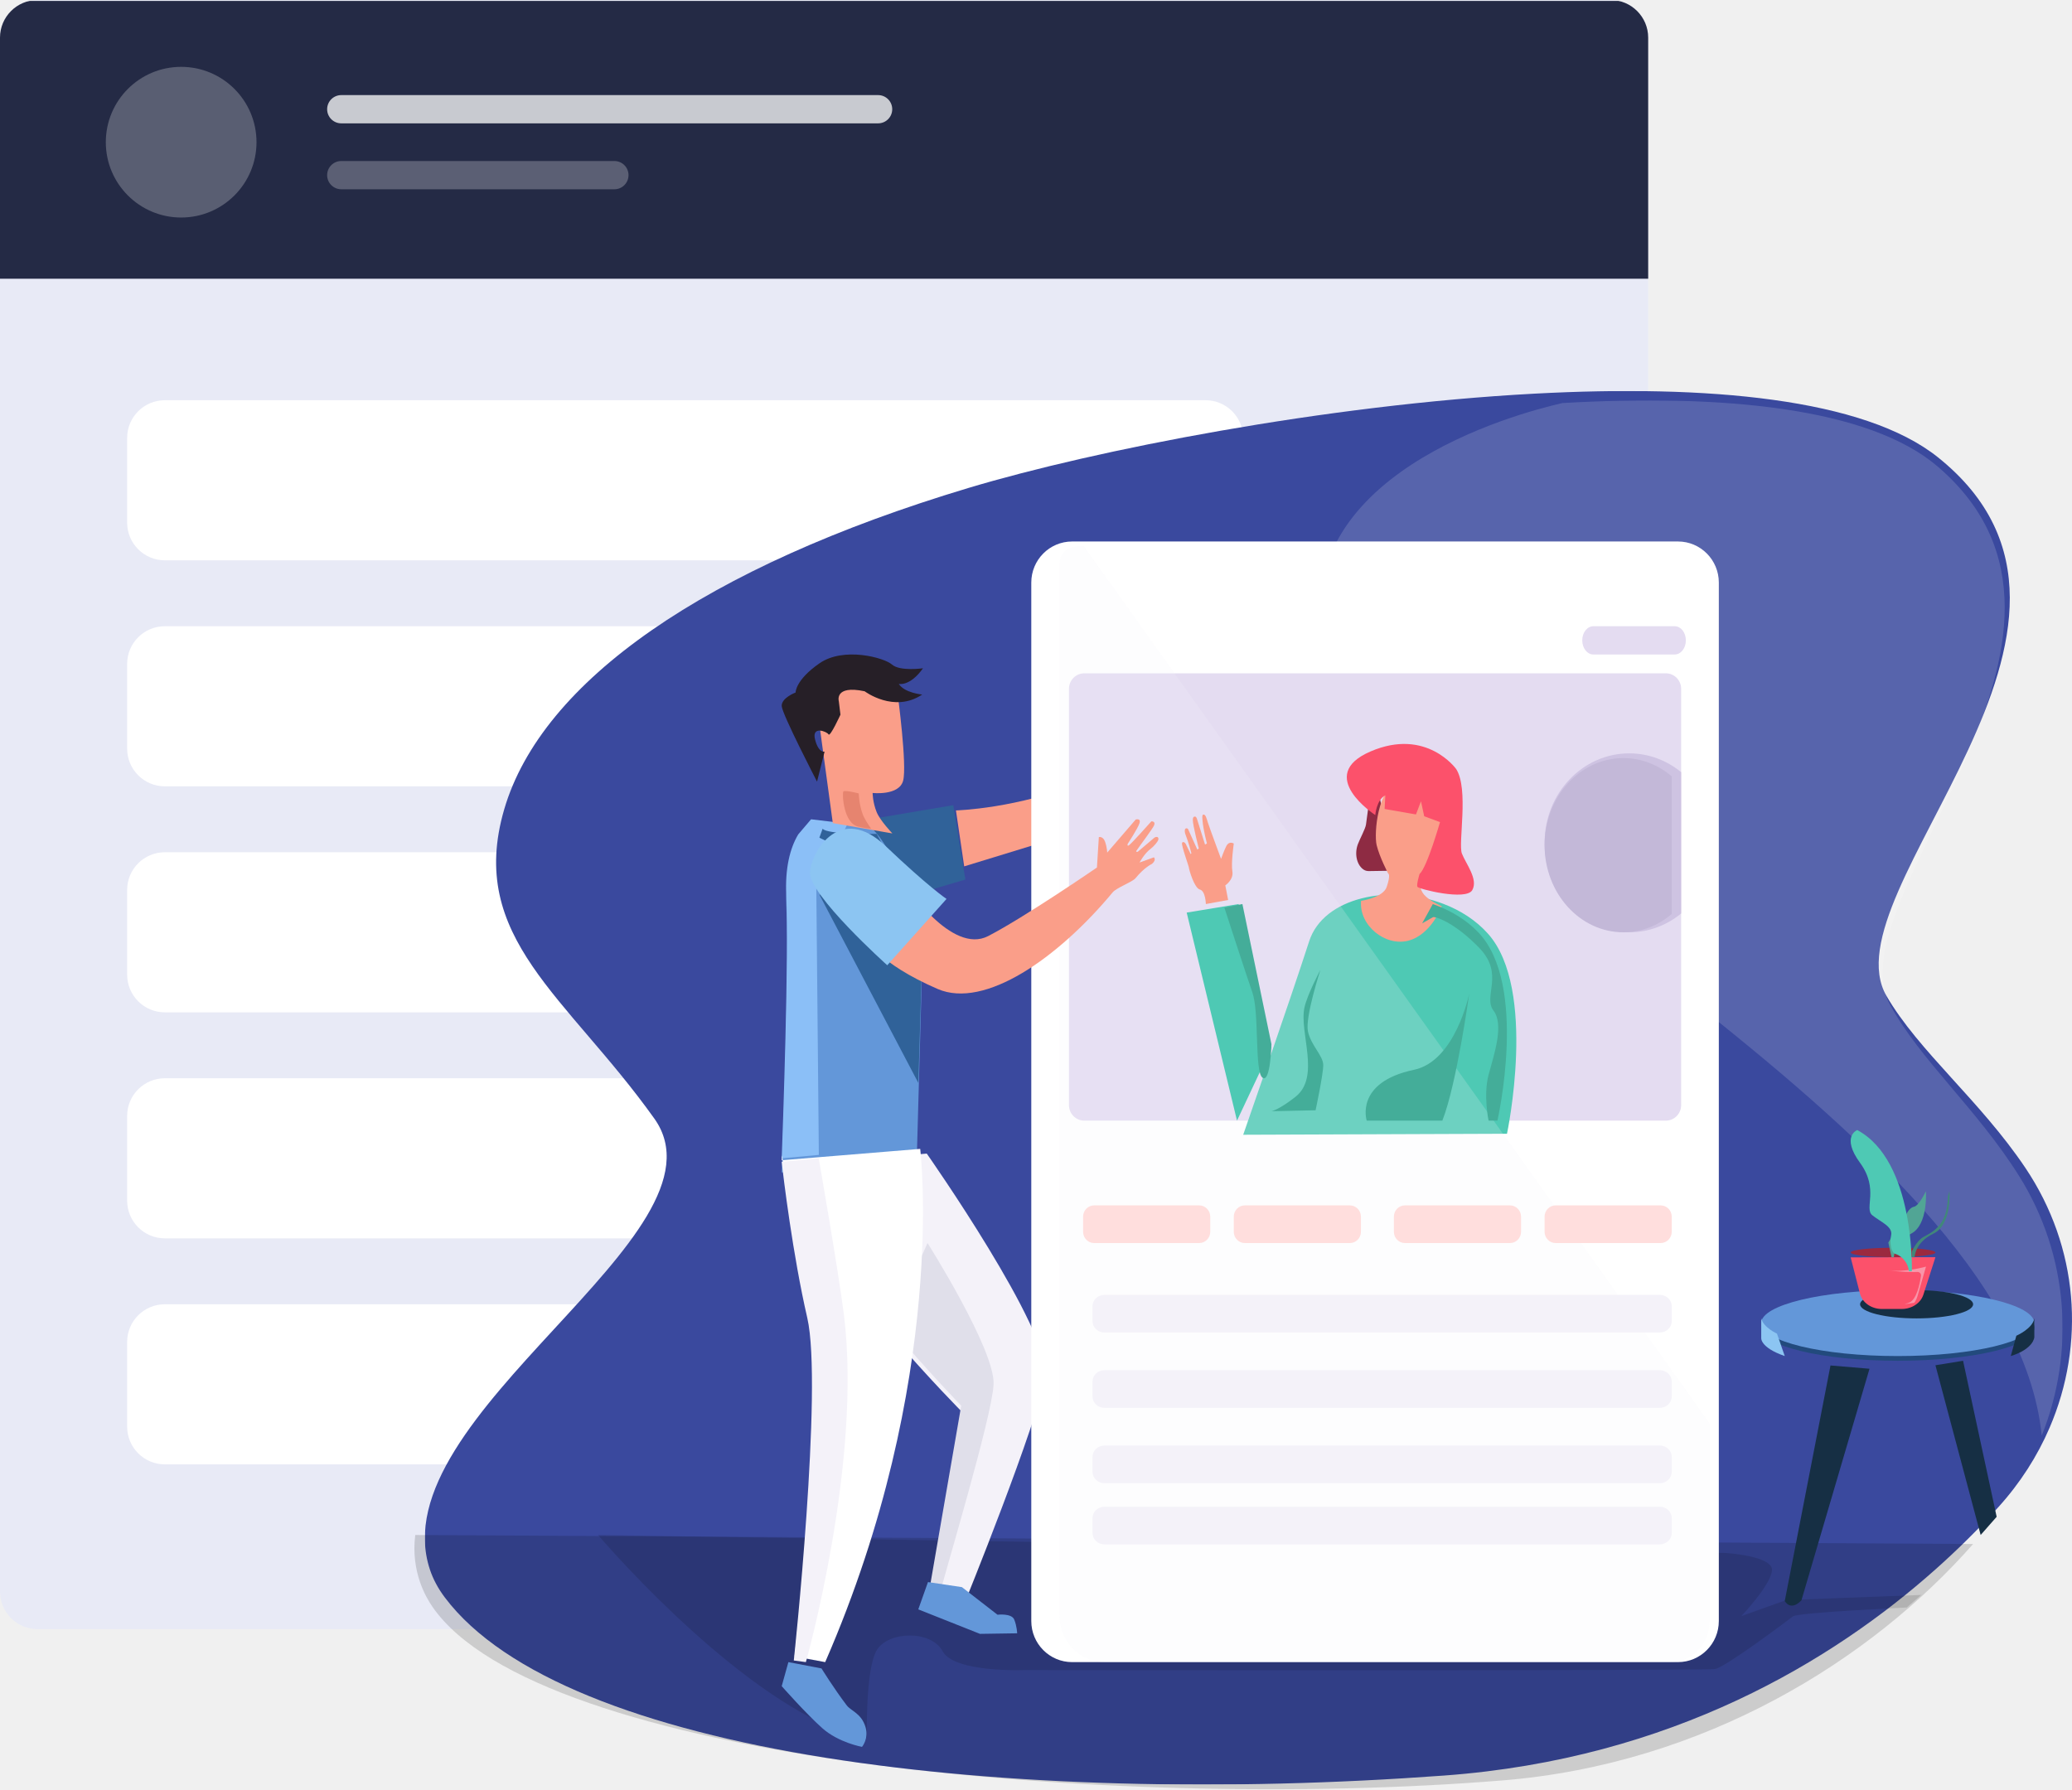
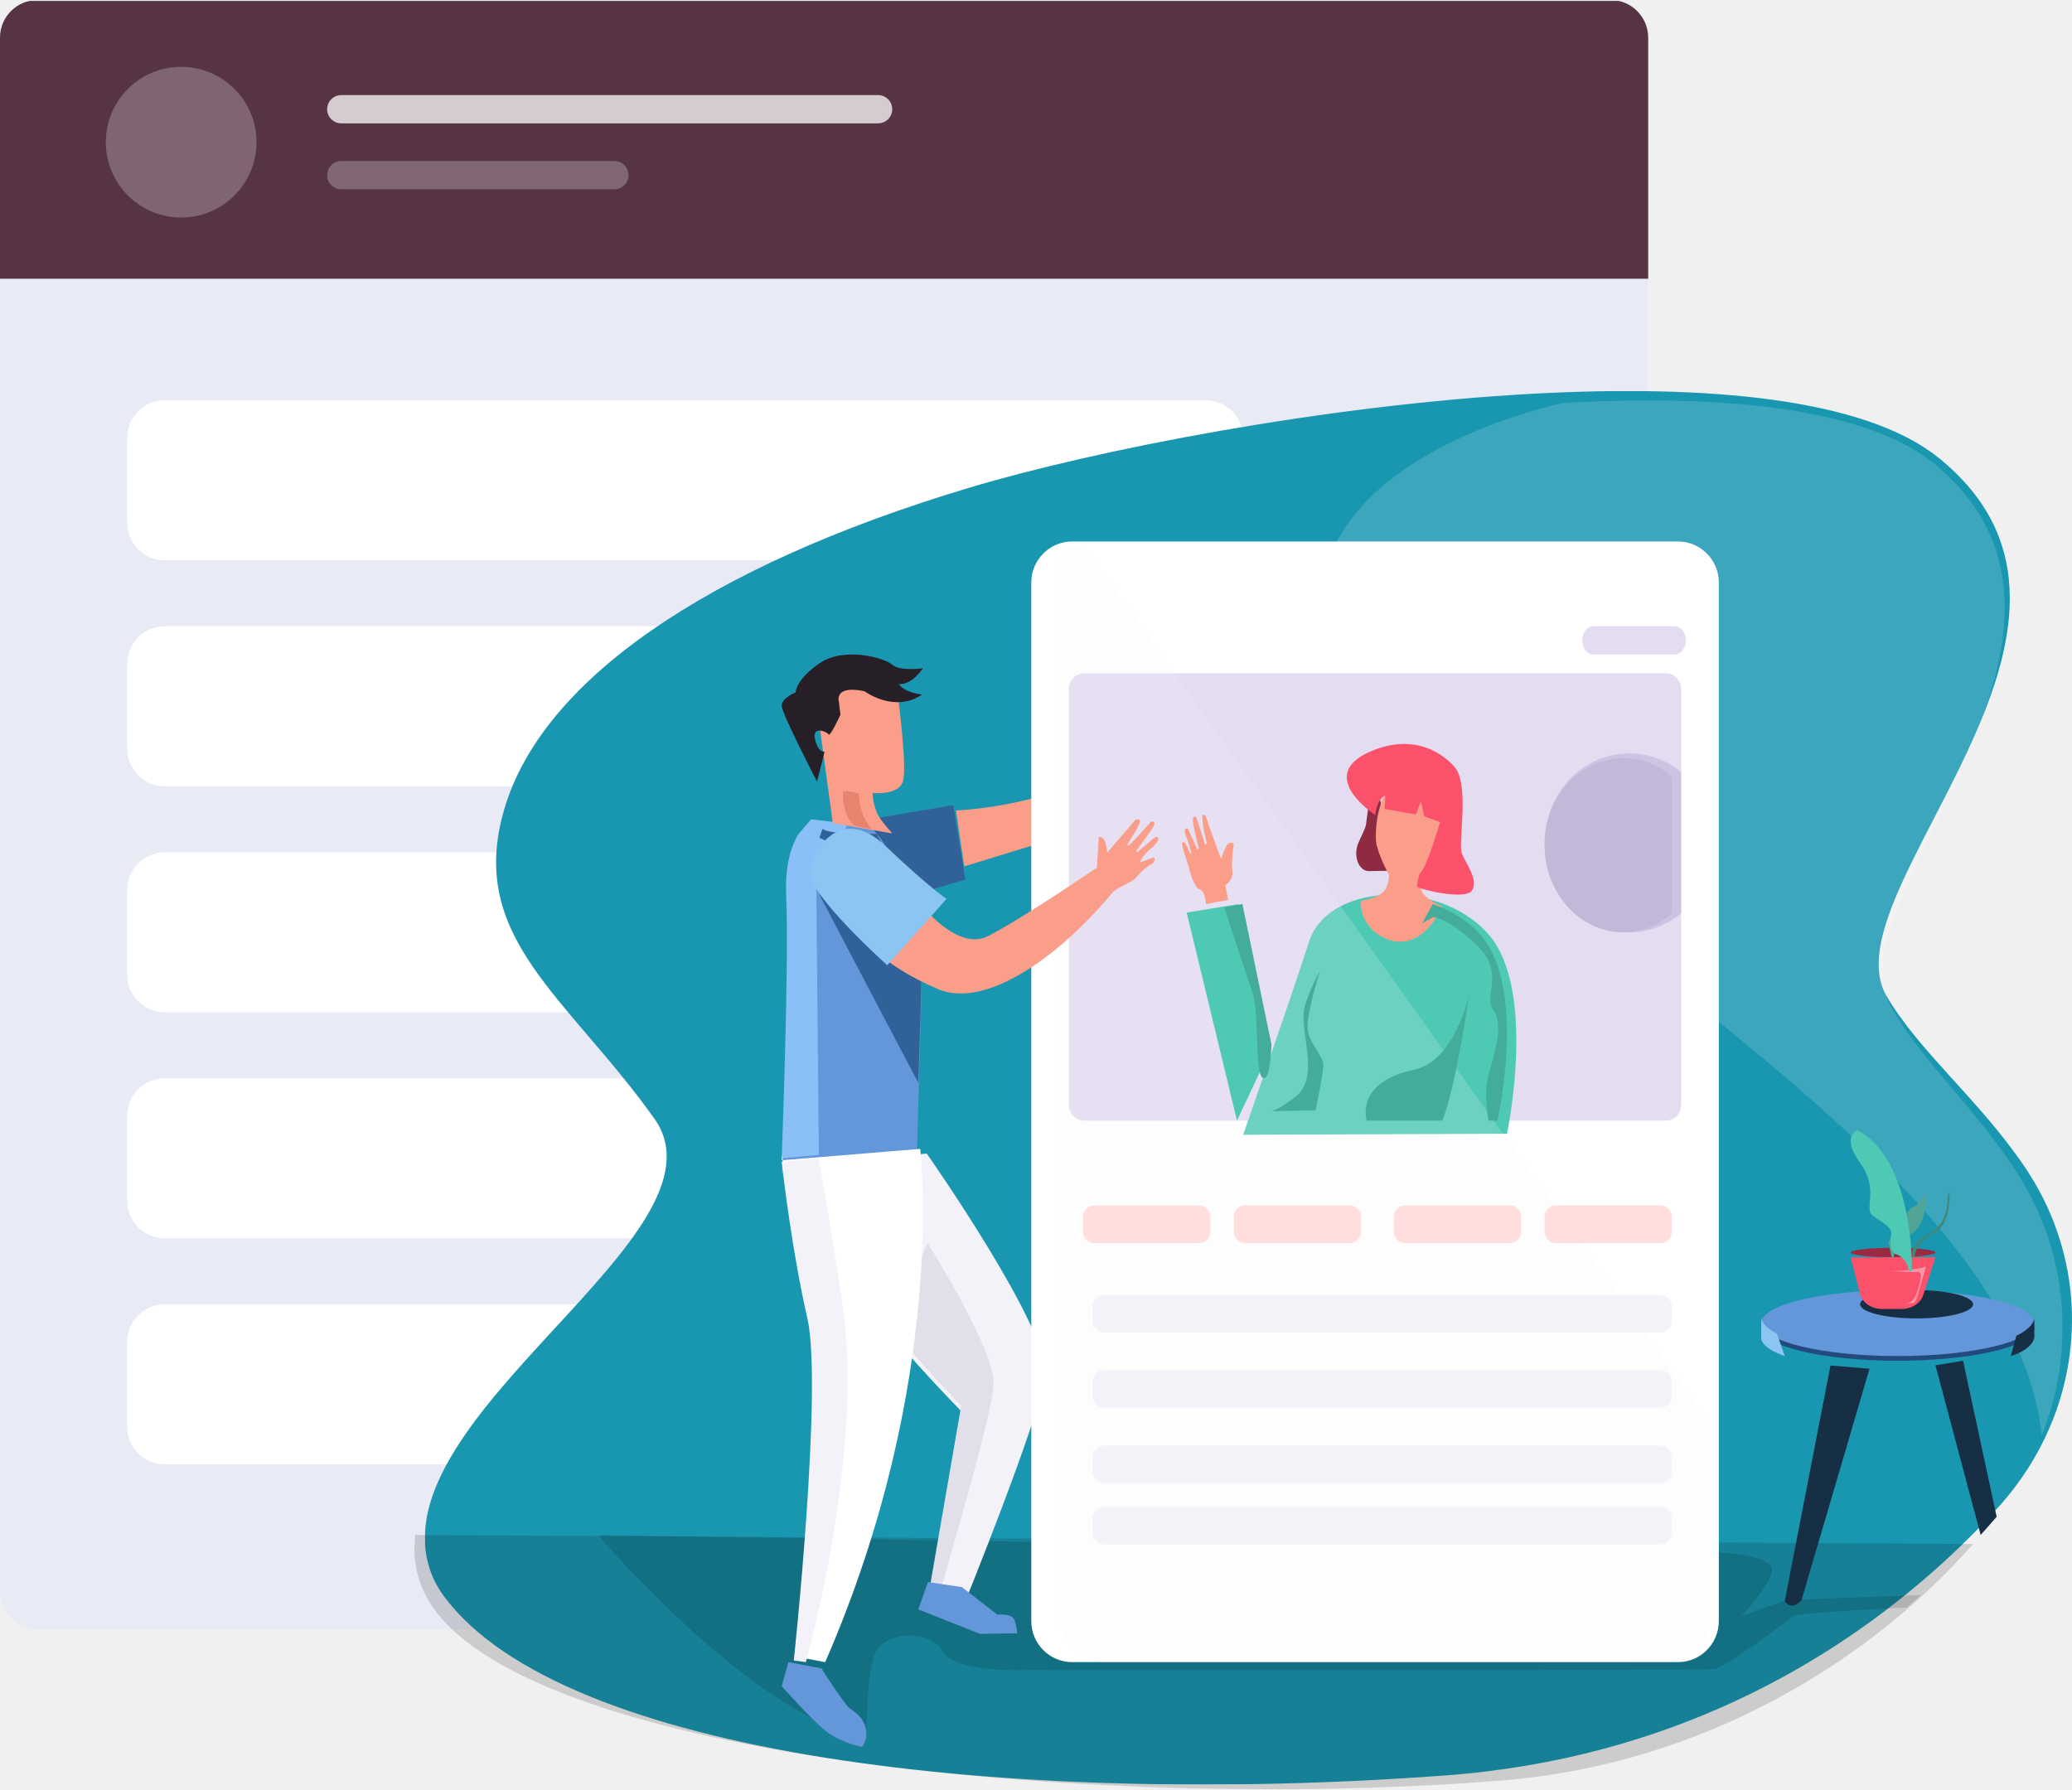
- <svg xmlns="http://www.w3.org/2000/svg" xmlns:xlink="http://www.w3.org/1999/xlink" width="440" height="380">
+ <svg xmlns="http://www.w3.org/2000/svg" width="440" height="380" viewBox="0 0 440 380" fill="none">
+   <g clip-path="url(#clip0_4_220)">
+     <path d="M342 0H8C3.582 0 0 3.582 0 8V338C0 342.418 3.582 346 8 346H342C346.418 346 350 342.418 350 338V8C350 3.582 346.418 0 342 0Z" fill="#E8EAF6" />
+     <mask id="mask0_4_220" style="mask-type:luminance" maskUnits="userSpaceOnUse" x="0" y="0" width="350" height="346">
+       <path d="M342 0H8C3.582 0 0 3.582 0 8V338C0 342.418 3.582 346 8 346H342C346.418 346 350 342.418 350 338V8C350 3.582 346.418 0 342 0Z" fill="white" />
+     </mask>
+     <g mask="url(#mask0_4_220)">
+       <path fill-rule="evenodd" clip-rule="evenodd" d="M-3.53 0.197H543.47V59.197H-3.53V0.197Z" fill="#563444" />
+       <path opacity="0.245" d="M38.47 46.197C47.307 46.197 54.47 39.033 54.47 30.197C54.47 21.36 47.307 14.197 38.47 14.197C29.633 14.197 22.47 21.36 22.47 30.197C22.47 39.033 29.633 46.197 38.47 46.197Z" fill="white" />
+       <path opacity="0.75" d="M186.47 20.197H72.47C70.813 20.197 69.47 21.54 69.47 23.197C69.47 24.854 70.813 26.197 72.47 26.197H186.47C188.127 26.197 189.47 24.854 189.47 23.197C189.47 21.54 188.127 20.197 186.47 20.197Z" fill="white" />
+       <path opacity="0.25" d="M130.47 34.197H72.47C70.813 34.197 69.47 35.54 69.47 37.197C69.47 38.854 70.813 40.197 72.47 40.197H130.47C132.127 40.197 133.47 38.854 133.47 37.197C133.47 35.54 132.127 34.197 130.47 34.197Z" fill="white" />
+     </g>
+     <path d="M256 85H35C30.582 85 27 88.582 27 93V111C27 115.418 30.582 119 35 119H256C260.418 119 264 115.418 264 111V93C264 88.582 260.418 85 256 85Z" fill="white" />
+     <path d="M256 133H35C30.582 133 27 136.582 27 141V159C27 163.418 30.582 167 35 167H256C260.418 167 264 163.418 264 159V141C264 136.582 260.418 133 256 133Z" fill="white" />
+     <path d="M256 181H35C30.582 181 27 184.582 27 189V207C27 211.418 30.582 215 35 215H256C260.418 215 264 211.418 264 207V189C264 184.582 260.418 181 256 181Z" fill="white" />
+     <path d="M256 229H35C30.582 229 27 232.582 27 237V255C27 259.418 30.582 263 35 263H256C260.418 263 264 259.418 264 255V237C264 232.582 260.418 229 256 229Z" fill="white" />
+     <path d="M256 277H35C30.582 277 27 280.582 27 285V303C27 307.418 30.582 311 35 311H256C260.418 311 264 307.418 264 303V285C264 280.582 260.418 277 256 277Z" fill="white" />
+     <mask id="mask1_4_220" style="mask-type:luminance" maskUnits="userSpaceOnUse" x="90" y="83" width="350" height="296">
+       <path d="M440 83.048H90.219V379H440V83.048Z" fill="white" />
+     </mask>
+     <g mask="url(#mask1_4_220)">
+       <path fill-rule="evenodd" clip-rule="evenodd" d="M91.293 333.34C91.963 335.358 93.008 337.338 94.467 339.275C119.669 372.749 213.843 383.907 306.691 377.089C355.167 373.527 389.361 352.563 410.972 333.339C415.658 329.173 420.117 324.759 424.332 320.117C429.001 314.972 432.645 309.257 435.242 303.222C442.889 285.444 441.416 264.906 430.119 248.061C420.542 233.785 407.397 223.237 400.606 211.518C387.674 189.2 456.043 132.782 411.552 97.138C395.848 84.554 362.392 81.65 325.89 83.602C281.462 85.98 232.525 95.557 205.606 103.647C149.894 120.384 115.026 144.627 107.067 171.903C99.109 199.179 120.378 211.521 138.947 237.557C156.442 262.083 80.394 300.554 91.293 333.34Z" fill="#1A97B0" />
+     </g>
+     <path fill-rule="evenodd" clip-rule="evenodd" d="M185.451 173.872L202.436 171L205 186.799L184 193L185.451 173.872Z" fill="#306299" />
+     <path fill-rule="evenodd" clip-rule="evenodd" d="M203 172.118C203 172.118 216.176 171.77 230 166L223.504 178.254L204.751 184L203 172.118Z" fill="#FA9E89" />
+     <mask id="mask2_4_220" style="mask-type:luminance" maskUnits="userSpaceOnUse" x="280" y="85" width="158" height="220">
+       <path d="M438 85.048H280.175V304.892H438V85.048Z" fill="white" />
+     </mask>
+     <g mask="url(#mask2_4_220)">
+       <path opacity="0.152" fill-rule="evenodd" clip-rule="evenodd" d="M280.934 137.186C289.046 177.345 426.94 238.876 433.57 304.892C440.688 287.14 439.317 266.634 428.8 249.814C419.886 235.559 407.65 225.027 401.329 213.325C389.29 191.043 452.934 134.707 411.519 99.117C396.9 86.552 365.758 83.652 331.779 85.602C321.435 87.966 273.615 100.933 280.934 137.186Z" fill="white" />
+     </g>
+     <path opacity="0.149" fill-rule="evenodd" clip-rule="evenodd" d="M88.18 326C87.195 333.866 90.52 339.336 91.82 341.227C114.249 373.899 236.314 384.79 318.95 378.135C362.096 374.659 397.455 352.42 419 327.915L88.18 326Z" fill="black" />
+     <path opacity="0.128" fill-rule="evenodd" clip-rule="evenodd" d="M366.373 329.812C366.373 329.812 376.45 330.422 376.295 333.472C376.14 336.522 369.784 343.23 369.784 343.23L379.293 339.825L408 338.732L404.9 341.401C404.9 341.401 381.773 342.468 380.74 343.281C379.706 344.094 366.476 354.057 364.203 354.463C361.929 354.87 217.515 354.688 217.515 354.688C217.515 354.688 202.657 355.277 200.176 350.702C197.696 346.128 188.704 346.432 186.223 350.397C183.743 354.362 184.087 369 184.087 369C184.087 369 177.294 367.227 176.921 367.069C153.356 357.106 127 326 127 326L366.373 329.812Z" fill="black" />
+     <path fill-rule="evenodd" clip-rule="evenodd" d="M397 290.695L382.55 339.858C382.55 339.858 380.494 342.302 379 340.038L388.714 290L397 290.695ZM416.866 289L424 322.138L420.603 326L411 289.954L416.866 289Z" fill="#162F44" />
+     <path fill-rule="evenodd" clip-rule="evenodd" d="M204.507 300.082L198.482 334.282L197.483 339.951L199.675 340.273L199.831 340.297L204.619 341C204.619 341 220.59 301.656 221.949 292.213C223.31 282.77 196.804 245 196.804 245L168.036 247.448C167.275 255.667 178.78 271.159 189.063 283.218C197.164 292.717 204.507 300.082 204.507 300.082Z" fill="#F4F2F9" />
+     <path fill-rule="evenodd" clip-rule="evenodd" d="M204.12 298.535L197.243 338.302L199.389 338.623L199.462 339L199.542 338.648C200.417 334.818 210.682 300.911 210.994 294C211.327 286.674 196.967 264 196.967 264L189 281.714C196.93 291.188 204.12 298.534 204.12 298.534" fill="#E0DFEA" />
+     <path fill-rule="evenodd" clip-rule="evenodd" d="M166 249L194.667 246.613L196 198.886C196 198.886 189 174 181.333 174C176.78 174 172.347 175.804 169.633 180.195C167.78 183.198 166.73 187.415 167 193.091C167.61 205.868 166.27 241.998 166.033 248.113C166.013 248.69 166 249 166 249Z" fill="#6397D9" />
+     <path fill-rule="evenodd" clip-rule="evenodd" d="M173.885 245.276L173.347 188.458L180 174.938L172.237 174L169.508 177.21C167.718 180.213 166.705 184.43 166.966 190.104C167.555 202.878 166.229 239.886 166 246L173.885 245.276Z" fill="#8BBFF7" />
+     <path fill-rule="evenodd" clip-rule="evenodd" d="M174 190L195.017 230L195.563 212.009L196 197.411L178.476 190H174Z" fill="#306299" />
+     <path fill-rule="evenodd" clip-rule="evenodd" d="M227.671 353H356.33C361.119 353 365.001 349.092 365.001 344.27V123.73C365.001 118.908 361.119 115 356.33 115H227.67C222.881 115 218.999 118.908 218.999 123.73V344.27C218.999 349.092 222.881 353 227.67 353" fill="white" />
+     <path fill-rule="evenodd" clip-rule="evenodd" d="M227 146.29V234.71C227 236.528 228.456 238 230.253 238H353.747C355.544 238 357 236.528 357 234.71V146.29C357 144.472 355.544 143 353.747 143H230.253C228.456 143 227 144.472 227 146.29Z" fill="#E4DCF1" />
+     <path fill-rule="evenodd" clip-rule="evenodd" d="M291.147 167L292.699 168.183L296 182.554L295.929 184.921L290.702 185C290.347 185.005 289.989 184.935 289.672 184.75C288.177 183.872 287.539 181.425 288.364 179.257C288.808 178.091 289.945 176.027 290.077 175.115C290.391 172.931 291.147 167 291.147 167Z" fill="#8E2B43" />
+     <path fill-rule="evenodd" clip-rule="evenodd" d="M264 241L318.224 240.792L320.019 240.786C320.019 240.786 326.506 210.137 316.003 198.325C313.445 195.451 310.12 193.332 306.497 191.955C295.224 187.658 281.044 190.5 278.004 199.921C273.988 212.372 264 241 264 241Z" fill="#4EC9B4" />
+     <path fill-rule="evenodd" clip-rule="evenodd" d="M306.16 192.489C306.16 192.489 303.945 198.515 299.057 199.783C294.169 201.052 288.568 196.559 289.027 191.326C289.027 191.326 293.711 190.639 294.474 188.366C295.402 185.606 294.78 185.512 294.78 185.512C294.78 185.512 292.947 182.022 292.336 179.486C291.725 176.949 292.641 167.116 296.918 166.166C299.623 165.564 303.945 166.483 307 170.923C307 170.923 305.472 179.486 303.334 183.609C301.195 187.732 300.126 189.635 306.16 192.489Z" fill="#FA9E89" />
+     <path opacity="0.184" fill-rule="evenodd" clip-rule="evenodd" d="M230.167 116.013L363 302.239V344.483C363 349.187 359.3 353 354.737 353H234.573C229.286 353 225 348.582 225 343.131V119.827C225 116.898 227.33 115.871 230.167 116.013Z" fill="#F4F2F9" />
+     <path fill-rule="evenodd" clip-rule="evenodd" d="M270 222.442L263.018 192L252 193.816L262.684 238L270 222.442Z" fill="#4EC9B4" />
+     <path fill-rule="evenodd" clip-rule="evenodd" d="M260.8 191.137L260.2 188.031C260.2 188.031 262 186.847 261.7 185.072C261.4 183.297 262 179.155 262 179.155C262 179.155 261.043 178.508 260.425 179.673C259.985 180.502 259.3 182.41 259.3 182.41C259.3 182.41 257.004 176.244 256.474 174.62C256.249 173.929 256.022 172.853 255.499 173.017C255.224 173.103 255.324 173.732 255.371 174.347C255.511 176.191 256.299 179.131 256.299 179.131L255.899 179.365L254.236 174.089C254.163 173.833 254.043 173.445 253.774 173.424C253.536 173.404 253.299 173.534 253.299 174.126C253.299 175.31 254.574 180.203 254.574 180.203L254.255 180.422L252.32 176.144C252.187 175.821 251.707 175.849 251.625 176.188C251.56 176.456 251.579 176.838 251.798 177.38C252.398 178.86 252.998 181.226 252.998 181.226L252.848 181.399L251.798 179.229C251.61 178.882 251.149 178.659 251.015 179.029C250.827 179.547 252.473 183.999 252.473 184.296C252.473 184.592 253.599 188.622 254.799 188.918C255.999 189.214 256.074 192 256.074 192L260.8 191.137Z" fill="#FA9E89" />
+     <path fill-rule="evenodd" clip-rule="evenodd" d="M330.351 264H352.65C353.948 264 355.001 262.928 355.001 261.606V258.394C355.001 257.072 353.948 256 352.65 256H330.352C329.054 256 328.001 257.072 328.001 258.394V261.606C328.001 262.928 329.053 264 330.351 264ZM298.352 264H320.65C321.948 264 323.001 262.928 323.001 261.606V258.394C323.001 257.072 321.948 256 320.65 256H298.352C297.054 256 296.001 257.072 296.001 258.394V261.606C296.001 262.928 297.054 264 298.352 264ZM264.352 264H286.65C287.948 264 289.001 262.928 289.001 261.606V258.394C289.001 257.072 287.948 256 286.65 256H264.353C263.054 256 262.001 257.072 262.001 258.394V261.606C262.001 262.928 263.053 264 264.352 264ZM232.353 264H254.65C255.948 264 257.001 262.928 257.001 261.606V258.394C257.001 257.072 255.948 256 254.65 256H232.352C231.054 256 230.001 257.072 230.001 258.394V261.606C230.001 262.928 231.055 264 232.353 264Z" fill="#FFDEDD" />
+     <path fill-rule="evenodd" clip-rule="evenodd" d="M234.547 283H352.453C353.86 283 355 281.92 355 280.59V277.41C355 276.08 353.86 275 352.453 275H234.547C233.14 275 232 276.08 232 277.41V280.59C232 281.92 233.14 283 234.547 283ZM352.453 299C353.86 299 355 297.92 355 296.59V293.41C355 292.08 353.86 291 352.453 291H234.547C233.14 291 232 292.08 232 293.41V296.59C232 297.92 233.14 299 234.547 299H352.453ZM234.547 315H352.453C353.86 315 355 313.92 355 312.59V309.41C355 308.08 353.86 307 352.453 307H234.547C233.14 307 232 308.08 232 309.41V312.59C232 313.92 233.14 315 234.547 315ZM234.547 328H352.453C353.86 328 355 326.92 355 325.59V322.41C355 321.08 353.86 320 352.453 320H234.547C233.14 320 232 321.08 232 322.41V325.59C232 326.92 233.14 328 234.547 328Z" fill="#F4F2F9" />
+     <path fill-rule="evenodd" clip-rule="evenodd" d="M309.222 163.321C309.222 163.321 302.922 154.473 291.032 159.596C279.144 164.718 292.049 173.1 292.049 173.1C292.049 173.1 292.303 169.84 294.183 168.909L294.03 171.806L300.686 172.971L301.753 170.177L302.439 173.359L305.792 174.6C305.792 174.6 303.049 184.224 301.448 185.621C301.448 185.621 300.762 187.871 300.991 188.337C301.219 188.803 311.355 191.364 312.651 189.036C313.947 186.708 311.279 183.448 310.441 181.275C309.603 179.102 311.965 167.564 309.221 163.321" fill="#FC516B" />
+     <path fill-rule="evenodd" clip-rule="evenodd" d="M338.352 139H355.648C356.947 139 358 137.657 358 136C358 134.343 356.947 133 355.648 133H338.352C337.053 133 336 134.343 336 136C336 137.657 337.053 139 338.352 139Z" fill="#E4DCF1" />
+     <path fill-rule="evenodd" clip-rule="evenodd" d="M312 211C312 211 309.336 230.286 306.29 238H290.23C290.23 238 287.582 229.862 300.277 227.2C309.107 225.349 312 211 312 211ZM280.389 206C280.389 206 277.129 216 277.741 219C278.351 222 281 224.2 281 226.2C281 228.2 279.37 235.8 279.37 235.8L270 236C270 236 271.556 235.734 275.093 232.95C280.491 228.7 275.857 219.325 277.003 214C277.603 211.206 280.389 206 280.389 206ZM270 221.772C270 221.772 269.787 230.155 268.085 228.865C266.383 227.575 267.447 215.108 265.958 210.809C264.468 206.509 260 192.752 260 192.752L263.83 192L270 221.772Z" fill="#44AD99" />
+     <path fill-rule="evenodd" clip-rule="evenodd" d="M244.623 183.475C244.623 183.475 243.047 184.167 241.123 186.521C240.487 187.301 237.093 188.542 236.29 189.509C224.645 203.529 209.094 214.35 199.127 210.042C186.397 204.54 184 199.424 184 199.424L192.414 188.062C192.414 188.062 202.077 202.821 209.848 198.801C217.62 194.781 232.94 184.244 232.94 184.244L233.346 177.78C233.346 177.78 234.241 177.54 234.67 178.775C235.1 180.011 235.12 181.079 235.12 181.079L241.169 174.055C241.169 174.055 242.331 173.695 241.977 174.824C241.623 175.954 239.486 179.192 239.486 179.192C239.486 179.192 239.266 179.808 239.729 179.527C240.269 179.2 244.495 174.435 244.495 174.435C244.495 174.435 245.468 174.371 245.071 175.301C244.764 176.018 242.206 179.391 241.341 180.655C241.083 181.031 241.623 180.89 241.623 180.89L245.119 177.92C245.592 177.601 246.082 177.707 245.989 178.288C245.914 178.748 244.962 179.807 244.396 180.227C242.982 181.273 241.996 183.179 241.996 183.179L245.04 182.079C245.04 182.079 245.635 182.607 244.623 183.475ZM173 146.49L176.85 174.81L189.496 177C189.496 177 188.856 176.332 188.124 175.44C187.376 174.533 186.534 173.39 186.161 172.474C185.311 170.37 185.305 168.408 185.305 168.408C185.305 168.408 190.913 169.041 191.782 165.813C192.654 162.581 190.639 147.529 190.639 147.529C190.639 147.529 188.136 138.07 173 146.49Z" fill="#FA9E89" />
+     <path fill-rule="evenodd" clip-rule="evenodd" d="M183.613 146.812C183.613 146.812 189.849 151.522 195.832 147.51C195.832 147.51 192.04 147.16 190.86 145.242C190.86 145.242 193.22 145.852 196 141.928C196 141.928 191.113 142.626 189.428 141.143C187.742 139.66 179.148 137.305 174.008 140.881C168.867 144.457 168.951 147.074 168.951 147.074C168.951 147.074 165.918 148.207 166.001 149.952C166.086 151.696 173.501 166 173.501 166L175.102 159.633C175.102 159.633 173.838 160.011 173.08 157.046C172.322 154.08 175.608 155.359 175.945 155.97C176.282 156.58 178.473 151.783 178.473 151.783L178.136 148.993C178.136 148.993 177.04 145.415 183.613 146.812Z" fill="#261F27" />
+     <path fill-rule="evenodd" clip-rule="evenodd" d="M171.786 279.384C175.377 293.871 168.736 351.793 168.736 351.793L175.234 353C201.394 292.985 195.41 244 195.41 244L166 246.414C166 246.414 166.075 245.19 166.106 245.48C166.444 248.488 168.514 266.169 171.786 279.384Z" fill="white" />
+     <path fill-rule="evenodd" clip-rule="evenodd" d="M204.27 337.076L211.823 342.935C211.823 342.935 214.798 342.576 215.371 343.951C215.943 345.326 216 346.881 216 346.881L208.104 347L195 341.799L197.06 336L204.27 337.076ZM174.45 354.34C174.45 354.34 177.122 358.662 179.815 362.192C180.72 363.378 182.932 363.893 183.793 366.787C184.533 369.277 183.053 371 183.053 371C183.053 371 178.088 370.106 174.634 367.043C171.181 363.979 166 358.106 166 358.106L167.418 353L174.449 354.34H174.45Z" fill="#6397D9" />
+     <path fill-rule="evenodd" clip-rule="evenodd" d="M374 282C374 285.866 386.984 289 403 289C419.016 289 432 285.866 432 282C432 278.134 419.016 275 403 275C386.984 275 374 278.134 374 282Z" fill="#224A7D" />
+     <path fill-rule="evenodd" clip-rule="evenodd" d="M374 281C374 284.866 386.984 288 403 288C419.016 288 432 284.866 432 281C432 277.134 419.016 274 403 274C386.984 274 374 277.134 374 281Z" fill="#6397D9" />
+     <path fill-rule="evenodd" clip-rule="evenodd" d="M395 277C395 278.657 400.373 280 407 280C413.627 280 419 278.657 419 277C419 275.343 413.627 274 407 274C400.373 274 395 275.343 395 277ZM432 280V283.986C432 283.986 431.93 286.45 427 288L428.179 283.682C428.179 283.682 431.642 282.187 432 280Z" fill="#162F44" />
+     <path fill-rule="evenodd" clip-rule="evenodd" d="M374.006 280V284.085C374.006 284.085 373.616 286.128 379 288L377.348 283.234C377.348 283.234 374.488 281.957 374.006 280Z" fill="#8CC5F2" />
+     <path fill-rule="evenodd" clip-rule="evenodd" d="M393 267.038L394.968 274.728C395.456 276.642 397.391 278 399.621 278H403.854C405.439 278 406.879 277.315 407.754 276.228C408.06 275.848 408.295 275.415 408.446 274.95L410.152 269.637L411 267L393 267.038Z" fill="#FC516B" />
+     <path fill-rule="evenodd" clip-rule="evenodd" d="M393 266C393 266.552 397.03 267 402 267C406.97 267 411 266.552 411 266C411 265.448 406.97 265 402 265C397.03 265 393 265.448 393 266Z" fill="#9B293F" />
+     <path fill-rule="evenodd" clip-rule="evenodd" d="M405.406 276.657C405.052 276.794 404.718 276.91 404.406 277L406.516 276.676C406.811 276.267 407.033 275.81 407.173 275.326L408.789 269.718C408.87 269.448 409 269.018 409 269C409 269 404.785 270.242 401 269.818C402.231 269.982 405.31 270.23 407.168 270.138C407.275 270.131 407.381 270.148 407.481 270.187C407.58 270.227 407.669 270.287 407.742 270.365C407.815 270.443 407.87 270.536 407.903 270.638C407.936 270.74 407.946 270.847 407.932 270.953C407.698 272.61 407.027 276.027 405.406 276.657Z" fill="#F995A9" />
+     <path fill-rule="evenodd" clip-rule="evenodd" d="M401 263.901L401.679 266.988L402.173 267C402.173 267 402.201 263.901 405.847 262C409.497 260.1 408.974 253 408.974 253L408.971 253.009C408.883 253.192 407.483 256.109 406.422 256.299C405.328 256.501 404.649 258.249 404.649 258.249C404.649 258.249 404.127 258.999 403.502 258.849C402.876 258.699 402.251 260.349 402.251 260.349L402.044 262.101L401 263.901Z" fill="#51A595" />
+     <path fill-rule="evenodd" clip-rule="evenodd" d="M405.993 269.987C405.993 269.987 406.693 246.551 394.393 240C394.393 240 390.892 241.352 394.993 246.967C399.093 252.582 395.792 256.637 397.593 258.094C399.393 259.549 401.993 260.485 401.593 262.357C401.193 264.229 401.693 266.101 402.493 266.309C403.293 266.516 405.093 267.621 405.373 270L405.993 269.987Z" fill="#4EC9B4" />
+     <path fill-rule="evenodd" clip-rule="evenodd" d="M406 265.8L406.04 266.988L406.578 267C406.578 267 406.608 263.901 410.572 262C414.54 260.1 413.972 253 413.972 253L413.968 253.009L413.632 254.077C413.632 260.527 409.909 261.864 408.42 262.725C406.931 263.586 406 265.8 406 265.8Z" fill="#41877A" />
+     <path fill-rule="evenodd" clip-rule="evenodd" d="M186.185 177.105C186.185 177.105 175.633 177.277 174.691 176L174 177.898C174 177.898 182.36 182.455 188 180.522L186.185 177.105Z" fill="#306299" />
+     <path fill-rule="evenodd" clip-rule="evenodd" d="M201 190.916L188.412 205C188.412 205 171.59 189.918 172.008 185.19C172.425 180.463 178.588 170.675 188.042 179.667C197.24 188.415 201 190.916 201 190.916Z" fill="#8CC5F2" />
+     <path fill-rule="evenodd" clip-rule="evenodd" d="M168.565 352.654L171.131 353C171.131 353 183.157 310.53 179.201 279.153C178.012 269.719 173.857 246 173.857 246L166 246.737C166.318 249.76 168.357 266.592 171.426 279.874C174.793 294.436 168.566 352.654 168.566 352.654" fill="#F4F2F9" />
+     <path fill-rule="evenodd" clip-rule="evenodd" d="M182.253 175.558C183.741 175.882 184.552 175.985 185 176C184.302 175.034 183.516 173.818 183.168 172.842C182.375 170.601 182.369 168.512 182.369 168.512C182.369 168.512 179.398 167.73 179.092 168.099C178.788 168.467 179.092 174.869 182.253 175.558Z" fill="#E6846F" />
+     <path fill-rule="evenodd" clip-rule="evenodd" d="M328 179C328 189.492 336.048 198 345.973 198C350.129 198 353.954 196.509 357 194.004V163.996C353.954 161.49 350.13 160 345.973 160C336.048 160 328 168.508 328 179Z" fill="#CEC3E2" />
+     <path fill-rule="evenodd" clip-rule="evenodd" d="M328 179.5C328 189.716 335.493 198 344.734 198C348.604 198 352.164 196.548 355 194.11V164.89C352.165 162.453 348.603 161 344.734 161C335.493 161 328 169.284 328 179.5Z" fill="#C3B8D8" />
+     <path fill-rule="evenodd" clip-rule="evenodd" d="M302 196.096C302 196.096 303.985 194.992 304.298 194.791C304.612 194.592 308.688 195.693 314.124 201.307C319.557 206.921 314.854 211.631 317.152 214.637C319.453 217.645 317.259 223.96 316.108 228.272C314.958 232.582 316.108 237.994 316.108 237.994L316.168 238L317.989 237.994C317.989 237.994 324.573 209.126 313.914 197.999C311.318 195.293 307.944 193.296 304.267 192L302 196.096Z" fill="#44AD99" />
+   </g>
  <defs>
-     <rect id="a" width="350" height="346" rx="8" />
-     <path id="c" d="M0 .048h349.781V296H0z" />
-     <path id="e" d="M0 .048h157.825v219.844H0z" />
+     <clipPath id="clip0_4_220">
+       <rect width="440" height="380" fill="white" />
+     </clipPath>
  </defs>
-   <g fill="none" fill-rule="evenodd">
-     <mask id="b" fill="#fff">
-       <use xlink:href="#a" />
-     </mask>
-     <use fill="#E8EAF6" fill-rule="nonzero" xlink:href="#a" />
-     <g mask="url(#b)">
-       <path fill="#242A45" d="M-3.53.197h547v59h-547z" />
-       <g transform="translate(22.47 14.197)" fill="#FFF">
-         <circle cx="16" cy="16" r="16" opacity=".245" />
-         <g transform="translate(47 6)">
-           <rect width="120" height="6" opacity=".75" rx="3" />
-           <rect width="64" height="6" y="14" opacity=".25" rx="3" />
-         </g>
-       </g>
-     </g>
-     <rect width="237" height="34" x="27" y="85" fill="#FFF" rx="8" />
-     <rect width="237" height="34" x="27" y="133" fill="#FFF" rx="8" />
-     <rect width="237" height="34" x="27" y="181" fill="#FFF" rx="8" />
-     <rect width="237" height="34" x="27" y="229" fill="#FFF" rx="8" />
-     <rect width="237" height="34" x="27" y="277" fill="#FFF" rx="8" />
-     <g transform="matrix(-1 0 0 1 440 83)">
-       <mask id="d" fill="#fff">
-         <use xlink:href="#c" />
-       </mask>
-       <path fill="#3A499E" d="M348.707 250.34c-.67 2.018-1.715 3.998-3.174 5.935-25.202 33.474-119.376 44.632-212.224 37.814-48.476-3.562-82.67-24.526-104.281-43.75a175.95 175.95 0 0 1-13.36-13.222c-4.669-5.145-8.313-10.86-10.91-16.895-7.647-17.778-6.174-38.316 5.123-55.161 9.577-14.276 22.722-24.824 29.513-36.543C52.326 106.2-16.043 49.782 28.448 14.138 44.152 1.554 77.608-1.35 114.11.602c44.428 2.378 93.365 11.955 120.284 20.045 55.712 16.737 90.58 40.98 98.539 68.256 7.958 27.276-13.311 39.618-31.88 65.654-17.495 24.526 58.553 62.997 47.654 95.783" mask="url(#d)" />
-       <path fill="#306299" d="M254.549 90.872L237.564 88 235 103.799 256 110z" />
-       <path fill="#FA9E89" d="M237 89.118S223.824 88.77 210 83l6.496 12.254L235.249 101 237 89.118z" />
-       <g transform="translate(2 2)">
-         <mask id="f" fill="#fff">
-           <use xlink:href="#e" />
-         </mask>
-         <path fill="#FFF" d="M157.066 52.186C148.954 92.345 11.06 153.876 4.43 219.892c-7.118-17.752-5.747-38.258 4.77-55.078 8.914-14.255 21.15-24.787 27.471-36.489C48.71 106.043-14.934 49.707 26.481 14.117 41.1 1.552 72.242-1.348 106.221.602c10.344 2.364 58.164 15.331 50.845 51.584" mask="url(#f)" opacity=".152" />
-       </g>
-       <path fill="#000" d="M351.82 243c.985 7.866-2.34 13.336-3.64 15.227-22.429 32.672-144.494 43.563-227.13 36.908-43.146-3.476-78.505-25.715-100.05-50.22L351.82 243z" opacity=".149" />
-       <path fill="#000" d="M73.627 246.812s-10.077.61-9.922 3.66c.155 3.05 6.511 9.758 6.511 9.758l-9.509-3.405L32 255.732l3.1 2.669s23.127 1.067 24.16 1.88c1.034.813 14.264 10.776 16.537 11.182 2.274.407 146.688.225 146.688.225s14.858.589 17.339-3.986c2.48-4.574 11.472-4.27 13.953-.305 2.48 3.965 2.136 18.603 2.136 18.603s6.793-1.773 7.166-1.931C286.644 274.106 313 243 313 243l-239.373 3.812z" opacity=".128" />
-       <path fill="#162F44" d="M43 207.695l14.45 49.163s2.056 2.444 3.55.18L51.286 207l-8.286.695zM23.134 206L16 239.138 19.397 243 29 206.954z" />
-       <path fill="#F4F2F9" d="M235.493 217.082l6.025 34.2.999 5.669-2.192.322-.156.024-4.788.703s-15.971-39.344-17.33-48.787C216.69 199.77 243.196 162 243.196 162l28.768 2.448c.761 8.219-10.744 23.711-21.027 35.77-8.101 9.499-15.444 16.864-15.444 16.864" />
-       <path fill="#E0DFEA" d="M235.88 215.535l6.877 39.767-2.146.321-.073.377-.08-.352c-.875-3.83-11.14-37.737-11.452-44.648-.333-7.326 14.027-30 14.027-30L251 198.714c-7.93 9.474-15.12 16.82-15.12 16.82" />
-       <path fill="#6397D9" d="M274 166l-28.667-2.387L244 115.886S251 91 258.667 91c4.553 0 8.986 1.804 11.7 6.195 1.853 3.003 2.903 7.22 2.633 12.896-.61 12.777.73 48.907.967 55.022.02.577.033.887.033.887" />
-       <path fill="#8BBFF7" d="M266.115 162.276l.538-56.818L260 91.938l7.763-.938 2.729 3.21c1.79 3.003 2.803 7.22 2.542 12.894-.589 12.774.737 49.782.966 55.896l-7.885-.724z" />
-       <path fill="#306299" d="M266 107l-21.017 40-.546-17.991-.437-14.598L261.524 107z" />
-       <path fill="#FFF" d="M212.329 270H83.67c-4.789 0-8.671-3.908-8.671-8.73V40.73c0-4.822 3.882-8.73 8.671-8.73H212.33c4.789 0 8.671 3.908 8.671 8.73v220.54c0 4.822-3.882 8.73-8.671 8.73" />
-       <path fill="#E4DCF1" d="M213 63.29v88.42c0 1.818-1.456 3.29-3.253 3.29H86.253c-1.797 0-3.253-1.472-3.253-3.29V63.29c0-1.818 1.456-3.29 3.253-3.29h123.494c1.797 0 3.253 1.472 3.253 3.29" />
-       <path fill="#8E2B43" d="M148.853 84l-1.552 1.183L144 99.554l.071 2.367 5.227.079c.355.005.713-.065 1.03-.25 1.495-.878 2.133-3.325 1.308-5.493-.444-1.166-1.581-3.23-1.713-4.142-.314-2.184-1.07-8.115-1.07-8.115" />
-       <path fill="#4EC9B4" d="M176 158l-54.224-.208-1.795-.006s-6.487-30.649 4.016-42.461c2.558-2.874 5.883-4.993 9.506-6.37 11.273-4.297 25.453-1.455 28.493 7.966C166.012 129.372 176 158 176 158" />
-       <path fill="#FA9E89" d="M133.84 109.489s2.215 6.026 7.103 7.294c4.888 1.269 10.489-3.224 10.03-8.457 0 0-4.684-.687-5.447-2.96-.928-2.76-.306-2.854-.306-2.854s1.833-3.49 2.444-6.026c.611-2.537-.305-12.37-4.582-13.32-2.705-.602-7.027.317-10.082 4.757 0 0 1.528 8.563 3.666 12.686 2.139 4.123 3.208 6.026-2.826 8.88" />
-       <path fill="#F4F2F9" d="M209.833 33.013L77 219.239v42.244c0 4.704 3.7 8.517 8.263 8.517h120.164c5.287 0 9.573-4.418 9.573-9.869V36.827c0-2.929-2.33-3.956-5.167-3.814" opacity=".184" />
-       <path fill="#4EC9B4" d="M170 139.442L176.982 109 188 110.816 177.316 155z" />
-       <path fill="#FA9E89" d="M179.2 108.137l.6-3.106s-1.8-1.184-1.5-2.959c.3-1.775-.3-5.917-.3-5.917s.957-.647 1.575.518c.44.829 1.125 2.737 1.125 2.737s2.296-6.166 2.826-7.79c.225-.691.452-1.767.975-1.603.275.086.175.715.128 1.33-.14 1.844-.928 4.784-.928 4.784l.4.234 1.663-5.276c.073-.256.193-.644.462-.665.238-.02.475.11.475.702 0 1.184-1.275 6.077-1.275 6.077l.319.219 1.935-4.278c.133-.323.613-.295.695.044.065.268.046.65-.173 1.192-.6 1.48-1.2 3.846-1.2 3.846l.15.173 1.05-2.17c.188-.347.649-.57.783-.2.188.518-1.458 4.97-1.458 5.267 0 .296-1.126 4.326-2.326 4.622-1.2.296-1.275 3.082-1.275 3.082l-4.726-.863z" />
-       <path fill="#FFDEDD" d="M109.649 181H87.35c-1.298 0-2.351-1.072-2.351-2.394v-3.212c0-1.322 1.053-2.394 2.351-2.394h22.298c1.298 0 2.351 1.072 2.351 2.394v3.212c0 1.322-1.053 2.394-2.351 2.394m32 0H119.35c-1.298 0-2.351-1.072-2.351-2.394v-3.212c0-1.322 1.053-2.394 2.351-2.394h22.298c1.298 0 2.351 1.072 2.351 2.394v3.212c0 1.322-1.053 2.394-2.351 2.394m34 0H153.35c-1.298 0-2.351-1.072-2.351-2.394v-3.212c0-1.322 1.053-2.394 2.351-2.394h22.297c1.299 0 2.352 1.072 2.352 2.394v3.212c0 1.322-1.053 2.394-2.352 2.394m32 0h-22.297c-1.298 0-2.351-1.072-2.351-2.394v-3.212c0-1.322 1.053-2.394 2.351-2.394h22.298c1.298 0 2.351 1.072 2.351 2.394v3.212c0 1.322-1.053 2.394-2.351 2.394" />
-       <path fill="#F4F2F9" d="M205.453 200H87.547C86.14 200 85 198.92 85 197.59v-3.18c0-1.33 1.14-2.41 2.547-2.41h117.906c1.407 0 2.547 1.08 2.547 2.41v3.18c0 1.33-1.14 2.41-2.547 2.41M87.547 216C86.14 216 85 214.92 85 213.59v-3.18c0-1.33 1.14-2.41 2.547-2.41h117.906c1.407 0 2.547 1.08 2.547 2.41v3.18c0 1.33-1.14 2.41-2.547 2.41H87.547zm117.906 16H87.547C86.14 232 85 230.92 85 229.59v-3.18c0-1.33 1.14-2.41 2.547-2.41h117.906c1.407 0 2.547 1.08 2.547 2.41v3.18c0 1.33-1.14 2.41-2.547 2.41m0 13H87.547C86.14 245 85 243.92 85 242.59v-3.18c0-1.33 1.14-2.41 2.547-2.41h117.906c1.407 0 2.547 1.08 2.547 2.41v3.18c0 1.33-1.14 2.41-2.547 2.41" />
-       <path fill="#FC516B" d="M130.778 80.321s6.3-8.848 18.19-3.725c11.888 5.122-1.017 13.504-1.017 13.504s-.254-3.26-2.134-4.191l.153 2.897-6.656 1.165-1.067-2.794-.686 3.182-3.353 1.241s2.743 9.624 4.344 11.021c0 0 .686 2.25.457 2.716-.228.466-10.364 3.027-11.66.699-1.296-2.328 1.372-5.588 2.21-7.761.838-2.173-1.524-13.711 1.22-17.954" />
-       <path fill="#E4DCF1" d="M101.648 56H84.352C83.053 56 82 54.657 82 53s1.053-3 2.352-3h17.296c1.299 0 2.352 1.343 2.352 3s-1.053 3-2.352 3" />
-       <path fill="#44AD99" d="M128 128s2.664 19.286 5.71 27h16.06s2.648-8.138-10.047-10.8C130.893 142.349 128 128 128 128m31.611-5s3.26 10 2.648 13c-.61 3-3.259 5.2-3.259 7.2s1.63 9.6 1.63 9.6l9.37.2s-1.556-.266-5.093-3.05c-5.398-4.25-.764-13.625-1.91-18.95-.6-2.794-3.386-8-3.386-8M170 138.772s.213 8.383 1.915 7.093c1.702-1.29.638-13.757 2.127-18.056 1.49-4.3 5.958-18.057 5.958-18.057l-3.83-.752-6.17 29.772z" />
-       <path fill="#FA9E89" d="M195.377 100.475s1.576.692 3.5 3.046c.636.78 4.03 2.021 4.833 2.988 11.645 14.02 27.196 24.841 37.163 20.533C253.603 121.54 256 116.424 256 116.424l-8.414-11.362s-9.663 14.759-17.434 10.739c-7.772-4.02-23.092-14.557-23.092-14.557l-.406-6.464s-.895-.24-1.324.995c-.43 1.236-.45 2.304-.45 2.304l-6.049-7.024s-1.162-.36-.808.769c.354 1.13 2.491 4.368 2.491 4.368s.22.616-.243.335c-.54-.327-4.766-5.092-4.766-5.092s-.973-.064-.576.866c.307.717 2.865 4.09 3.73 5.354.258.376-.282.235-.282.235l-3.496-2.97c-.473-.319-.963-.213-.87.368.075.46 1.027 1.519 1.593 1.939 1.414 1.046 2.4 2.952 2.4 2.952l-3.044-1.1s-.595.528.417 1.396M267 63.49l-3.85 28.32L250.504 94s.64-.668 1.372-1.56c.748-.907 1.59-2.05 1.963-2.966.85-2.104.856-4.066.856-4.066s-5.608.633-6.477-2.595c-.872-3.232 1.143-18.284 1.143-18.284S251.864 55.07 267 63.49" />
-       <path fill="#261F27" d="M256.387 63.812s-6.236 4.71-12.219.698c0 0 3.792-.35 4.972-2.268 0 0-2.36.61-5.14-3.314 0 0 4.887.698 6.572-.785 1.686-1.483 10.28-3.838 15.42-.262 5.141 3.576 5.057 6.193 5.057 6.193s3.033 1.133 2.95 2.878c-.085 1.744-7.5 16.048-7.5 16.048l-1.601-6.367s1.264.378 2.022-2.587c.758-2.966-2.528-1.687-2.865-1.076-.337.61-2.528-4.187-2.528-4.187l.337-2.79s1.096-3.577-5.477-2.18" />
-       <path fill="#FFF" d="M268.214 196.384c-3.591 14.487 3.05 72.409 3.05 72.409L264.766 270c-26.16-60.015-20.176-109-20.176-109l29.41 2.414s-.075-1.224-.106-.934c-.338 3.008-2.408 20.689-5.68 33.904" />
-       <path fill="#6397D9" d="M235.73 254.076l-7.553 5.859s-2.975-.359-3.548 1.016c-.572 1.375-.629 2.93-.629 2.93l7.896.119L245 258.799 242.94 253l-7.21 1.076zm29.82 17.264s-2.672 4.322-5.365 7.852c-.905 1.186-3.117 1.701-3.978 4.595-.74 2.49.74 4.213.74 4.213s4.965-.894 8.419-3.957c3.453-3.064 8.634-8.937 8.634-8.937L272.582 270l-7.031 1.34z" />
-       <path fill="#224A7D" d="M66 199c0 3.866-12.984 7-29 7s-29-3.134-29-7 12.984-7 29-7 29 3.134 29 7" />
-       <path fill="#6397D9" d="M66 198c0 3.866-12.984 7-29 7s-29-3.134-29-7 12.984-7 29-7 29 3.134 29 7" />
-       <path fill="#162F44" d="M45 194c0 1.657-5.373 3-12 3s-12-1.343-12-3 5.373-3 12-3 12 1.343 12 3m-37 3v3.986s.07 2.464 5 4.014l-1.179-4.318S8.358 199.187 8 197" />
-       <path fill="#8CC5F2" d="M65.994 197v4.085s.39 2.043-4.994 3.915l1.652-4.766s2.86-1.277 3.342-3.234" />
-       <path fill="#FC516B" d="M47 184.038l-1.968 7.69c-.488 1.914-2.423 3.272-4.653 3.272h-4.233c-1.585 0-3.025-.685-3.9-1.772a4.02 4.02 0 0 1-.692-1.278l-1.706-5.313L29 184l18 .038z" />
-       <path fill="#9B293F" d="M47 183c0 .552-4.03 1-9 1s-9-.448-9-1 4.03-1 9-1 9 .448 9 1" />
-       <path fill="#F995A9" d="M34.594 193.657c.354.137.688.253 1 .343l-2.11-.324a4.41 4.41 0 0 1-.657-1.35l-1.616-5.608c-.081-.27-.211-.7-.211-.718 0 0 4.215 1.242 8 .818-1.231.164-4.31.412-6.168.32a.724.724 0 0 0-.764.815c.234 1.657.905 5.074 2.526 5.704" />
-       <path fill="#51A595" d="M39 180.901l-.679 3.087-.494.012s-.028-3.099-3.674-5c-3.65-1.9-3.127-9-3.127-9l.003.009c.088.183 1.488 3.1 2.549 3.29 1.094.202 1.773 1.95 1.773 1.95s.522.75 1.147.6c.626-.15 1.251 1.5 1.251 1.5l.207 1.752 1.044 1.8z" />
-       <path fill="#4EC9B4" d="M34.007 186.987s-.7-23.436 11.6-29.987c0 0 3.501 1.352-.6 6.967-4.1 5.615-.799 9.67-2.6 11.127-1.8 1.455-4.4 2.391-4 4.263.4 1.872-.1 3.744-.9 3.952-.8.207-2.6 1.312-2.88 3.691l-.62-.013z" />
-       <path fill="#41877A" d="M34 182.8l-.04 1.188-.538.012s-.03-3.099-3.994-5c-3.968-1.9-3.4-9-3.4-9l.004.009.336 1.068c0 6.45 3.723 7.787 5.212 8.648 1.489.861 2.42 3.075 2.42 3.075" />
-       <path fill="#306299" d="M253.815 94.105s10.552.172 11.494-1.105l.691 1.898s-8.36 4.557-14 2.624l1.815-3.417z" />
-       <path fill="#8CC5F2" d="M239 107.916L251.588 122s16.822-15.082 16.404-19.81c-.417-4.727-6.58-14.515-16.034-5.523C242.76 105.415 239 107.916 239 107.916" />
-       <path fill="#F4F2F9" d="M271.435 269.654l-2.566.346s-12.026-42.47-8.07-73.847c1.189-9.434 5.344-33.153 5.344-33.153l7.857.737c-.318 3.023-2.357 19.855-5.426 33.137-3.367 14.562 2.86 72.78 2.86 72.78" />
-       <path fill="#E6846F" d="M257.747 92.558c-1.488.324-2.299.427-2.747.442.698-.966 1.484-2.182 1.832-3.158.793-2.241.799-4.33.799-4.33s2.971-.782 3.277-.413c.304.368 0 6.77-3.161 7.459" />
-       <path fill="#CEC3E2" d="M112 96c0 10.492-8.048 19-17.973 19-4.156 0-7.981-1.491-11.027-3.996V80.996C86.046 78.49 89.87 77 94.027 77 103.952 77 112 85.508 112 96" />
-       <path fill="#C3B8D8" d="M112 96.5c0 10.216-7.493 18.5-16.734 18.5-3.87 0-7.43-1.452-10.266-3.89V81.89C87.835 79.453 91.397 78 95.266 78 104.507 78 112 86.284 112 96.5" />
-       <path fill="#44AD99" d="M138 113.096s-1.985-1.104-2.298-1.305c-.314-.199-4.39.902-9.826 6.516-5.433 5.614-.73 10.324-3.028 13.33-2.301 3.008-.107 9.323 1.044 13.635 1.15 4.31 0 9.722 0 9.722l-.06.006-1.821-.006s-6.584-28.868 4.075-39.995c2.596-2.706 5.97-4.703 9.647-5.999l2.267 4.096z" />
-     </g>
-   </g>
</svg>
